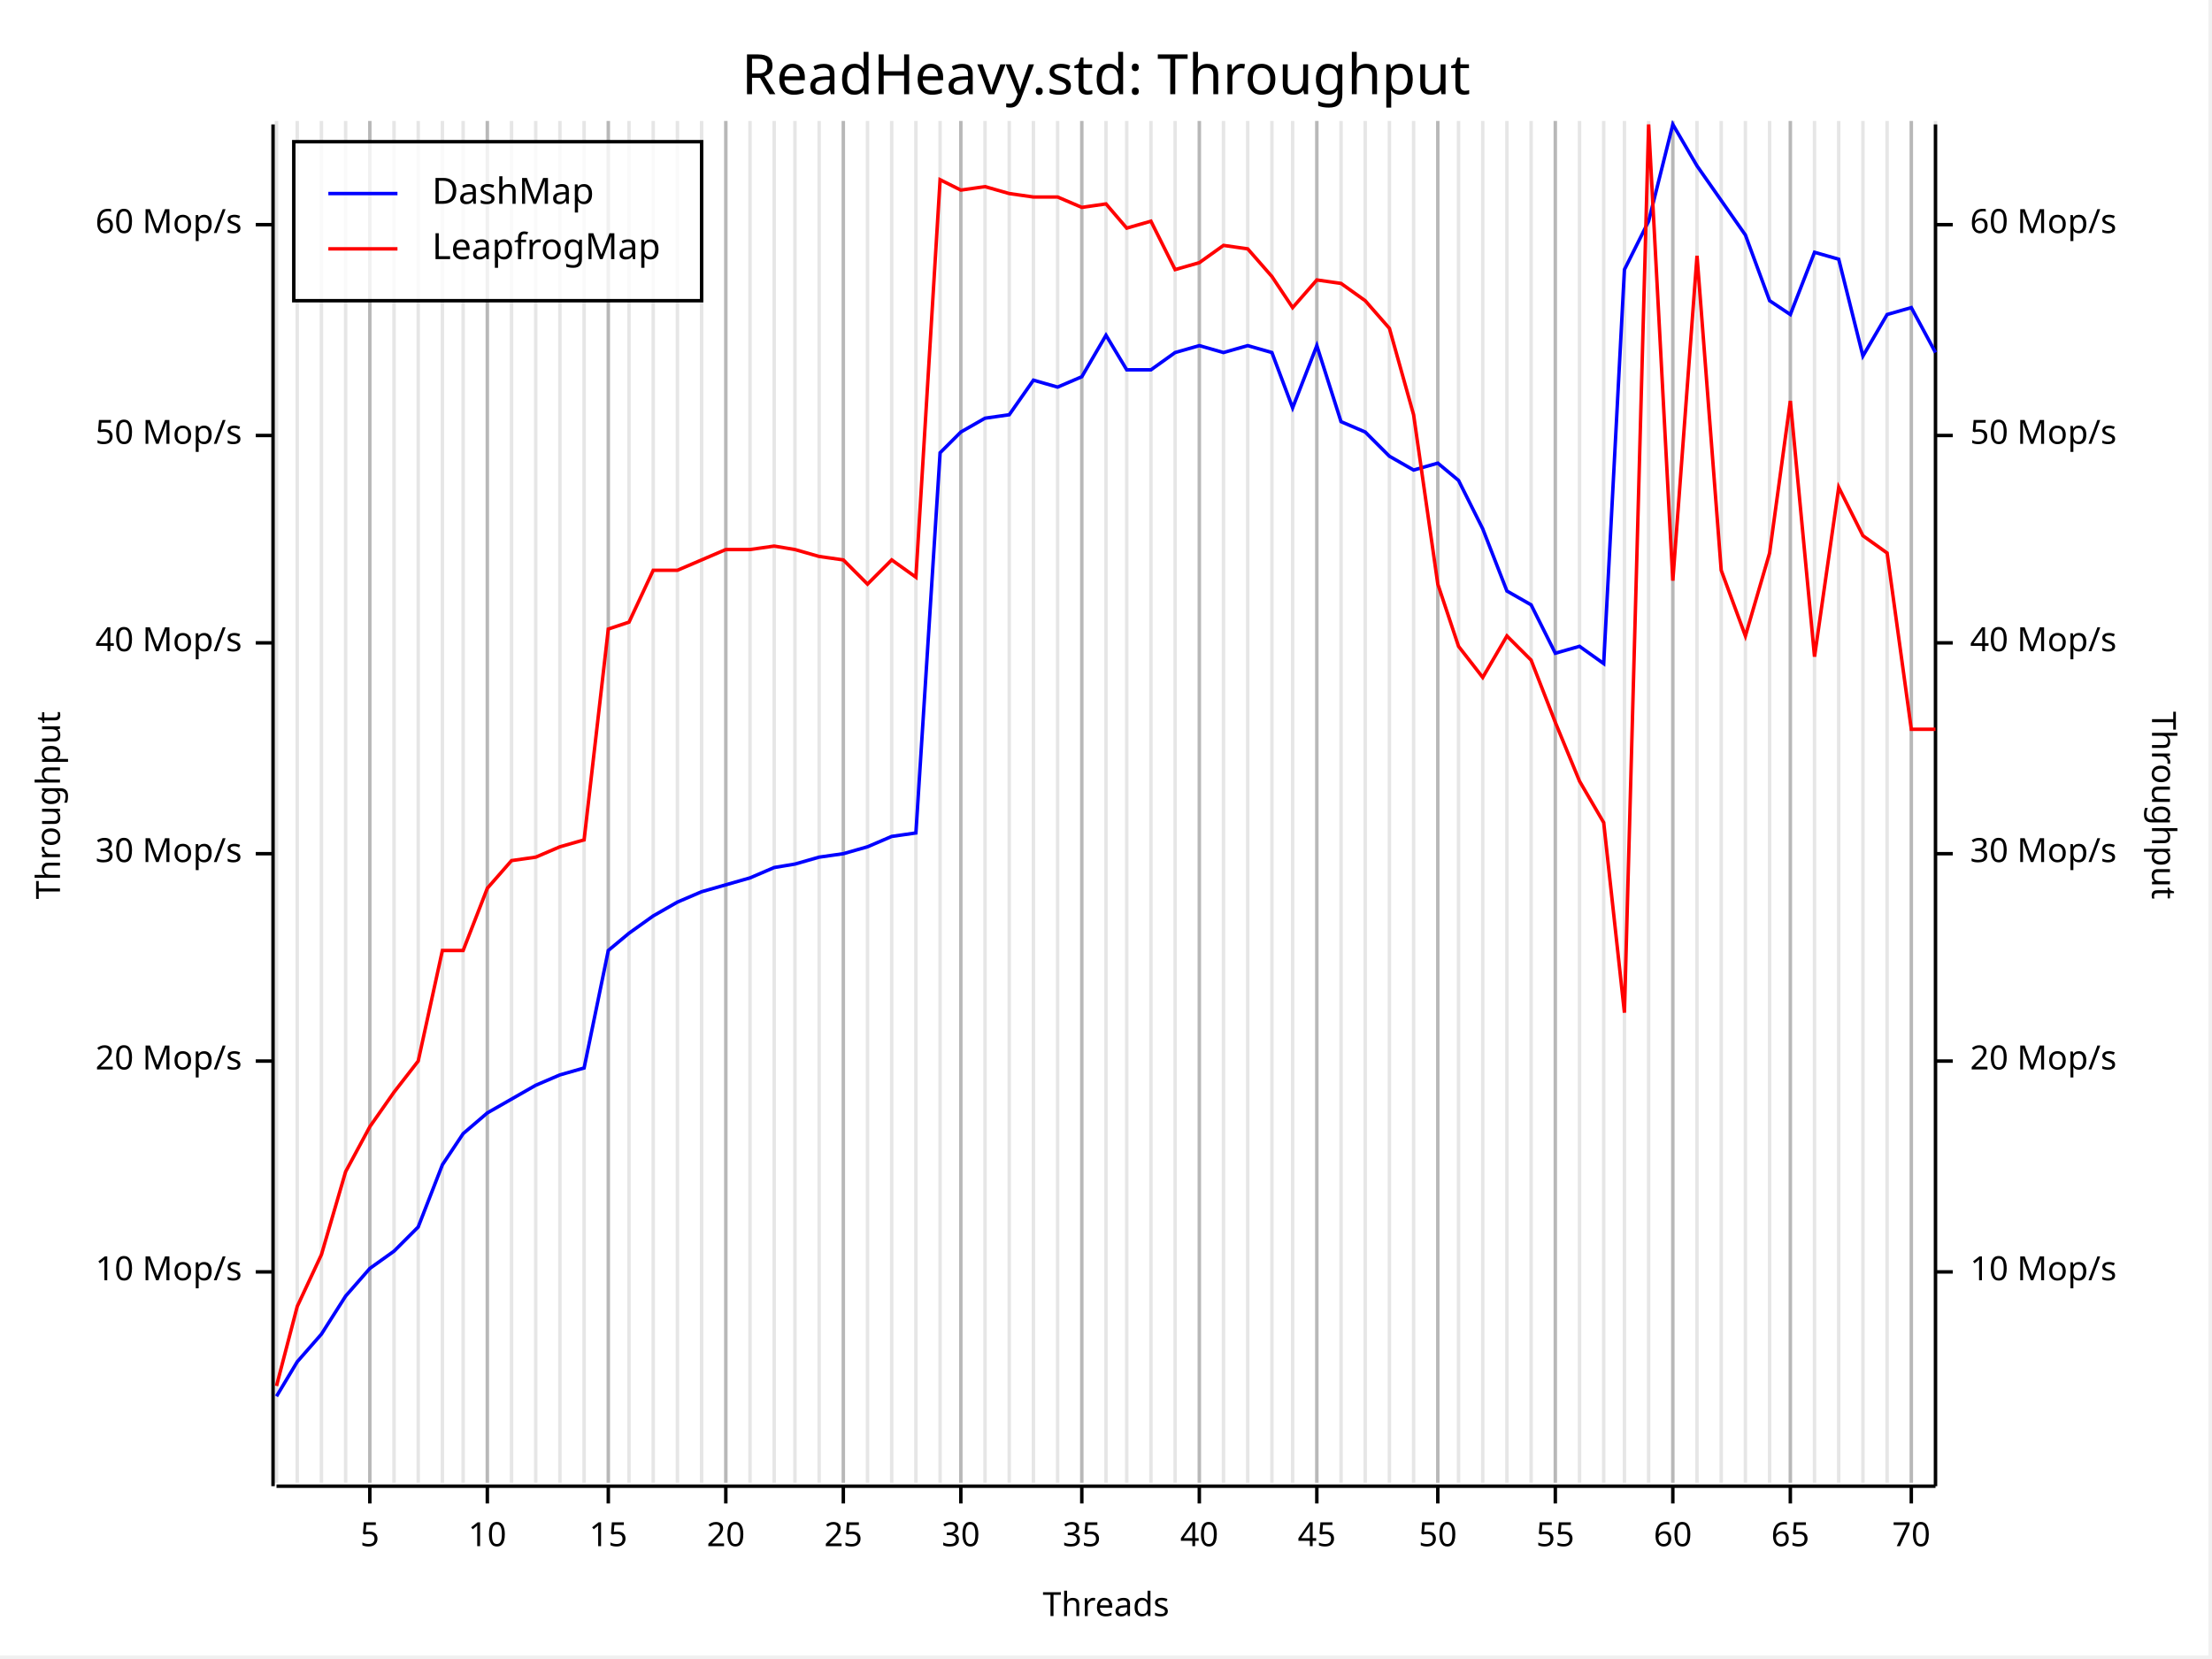
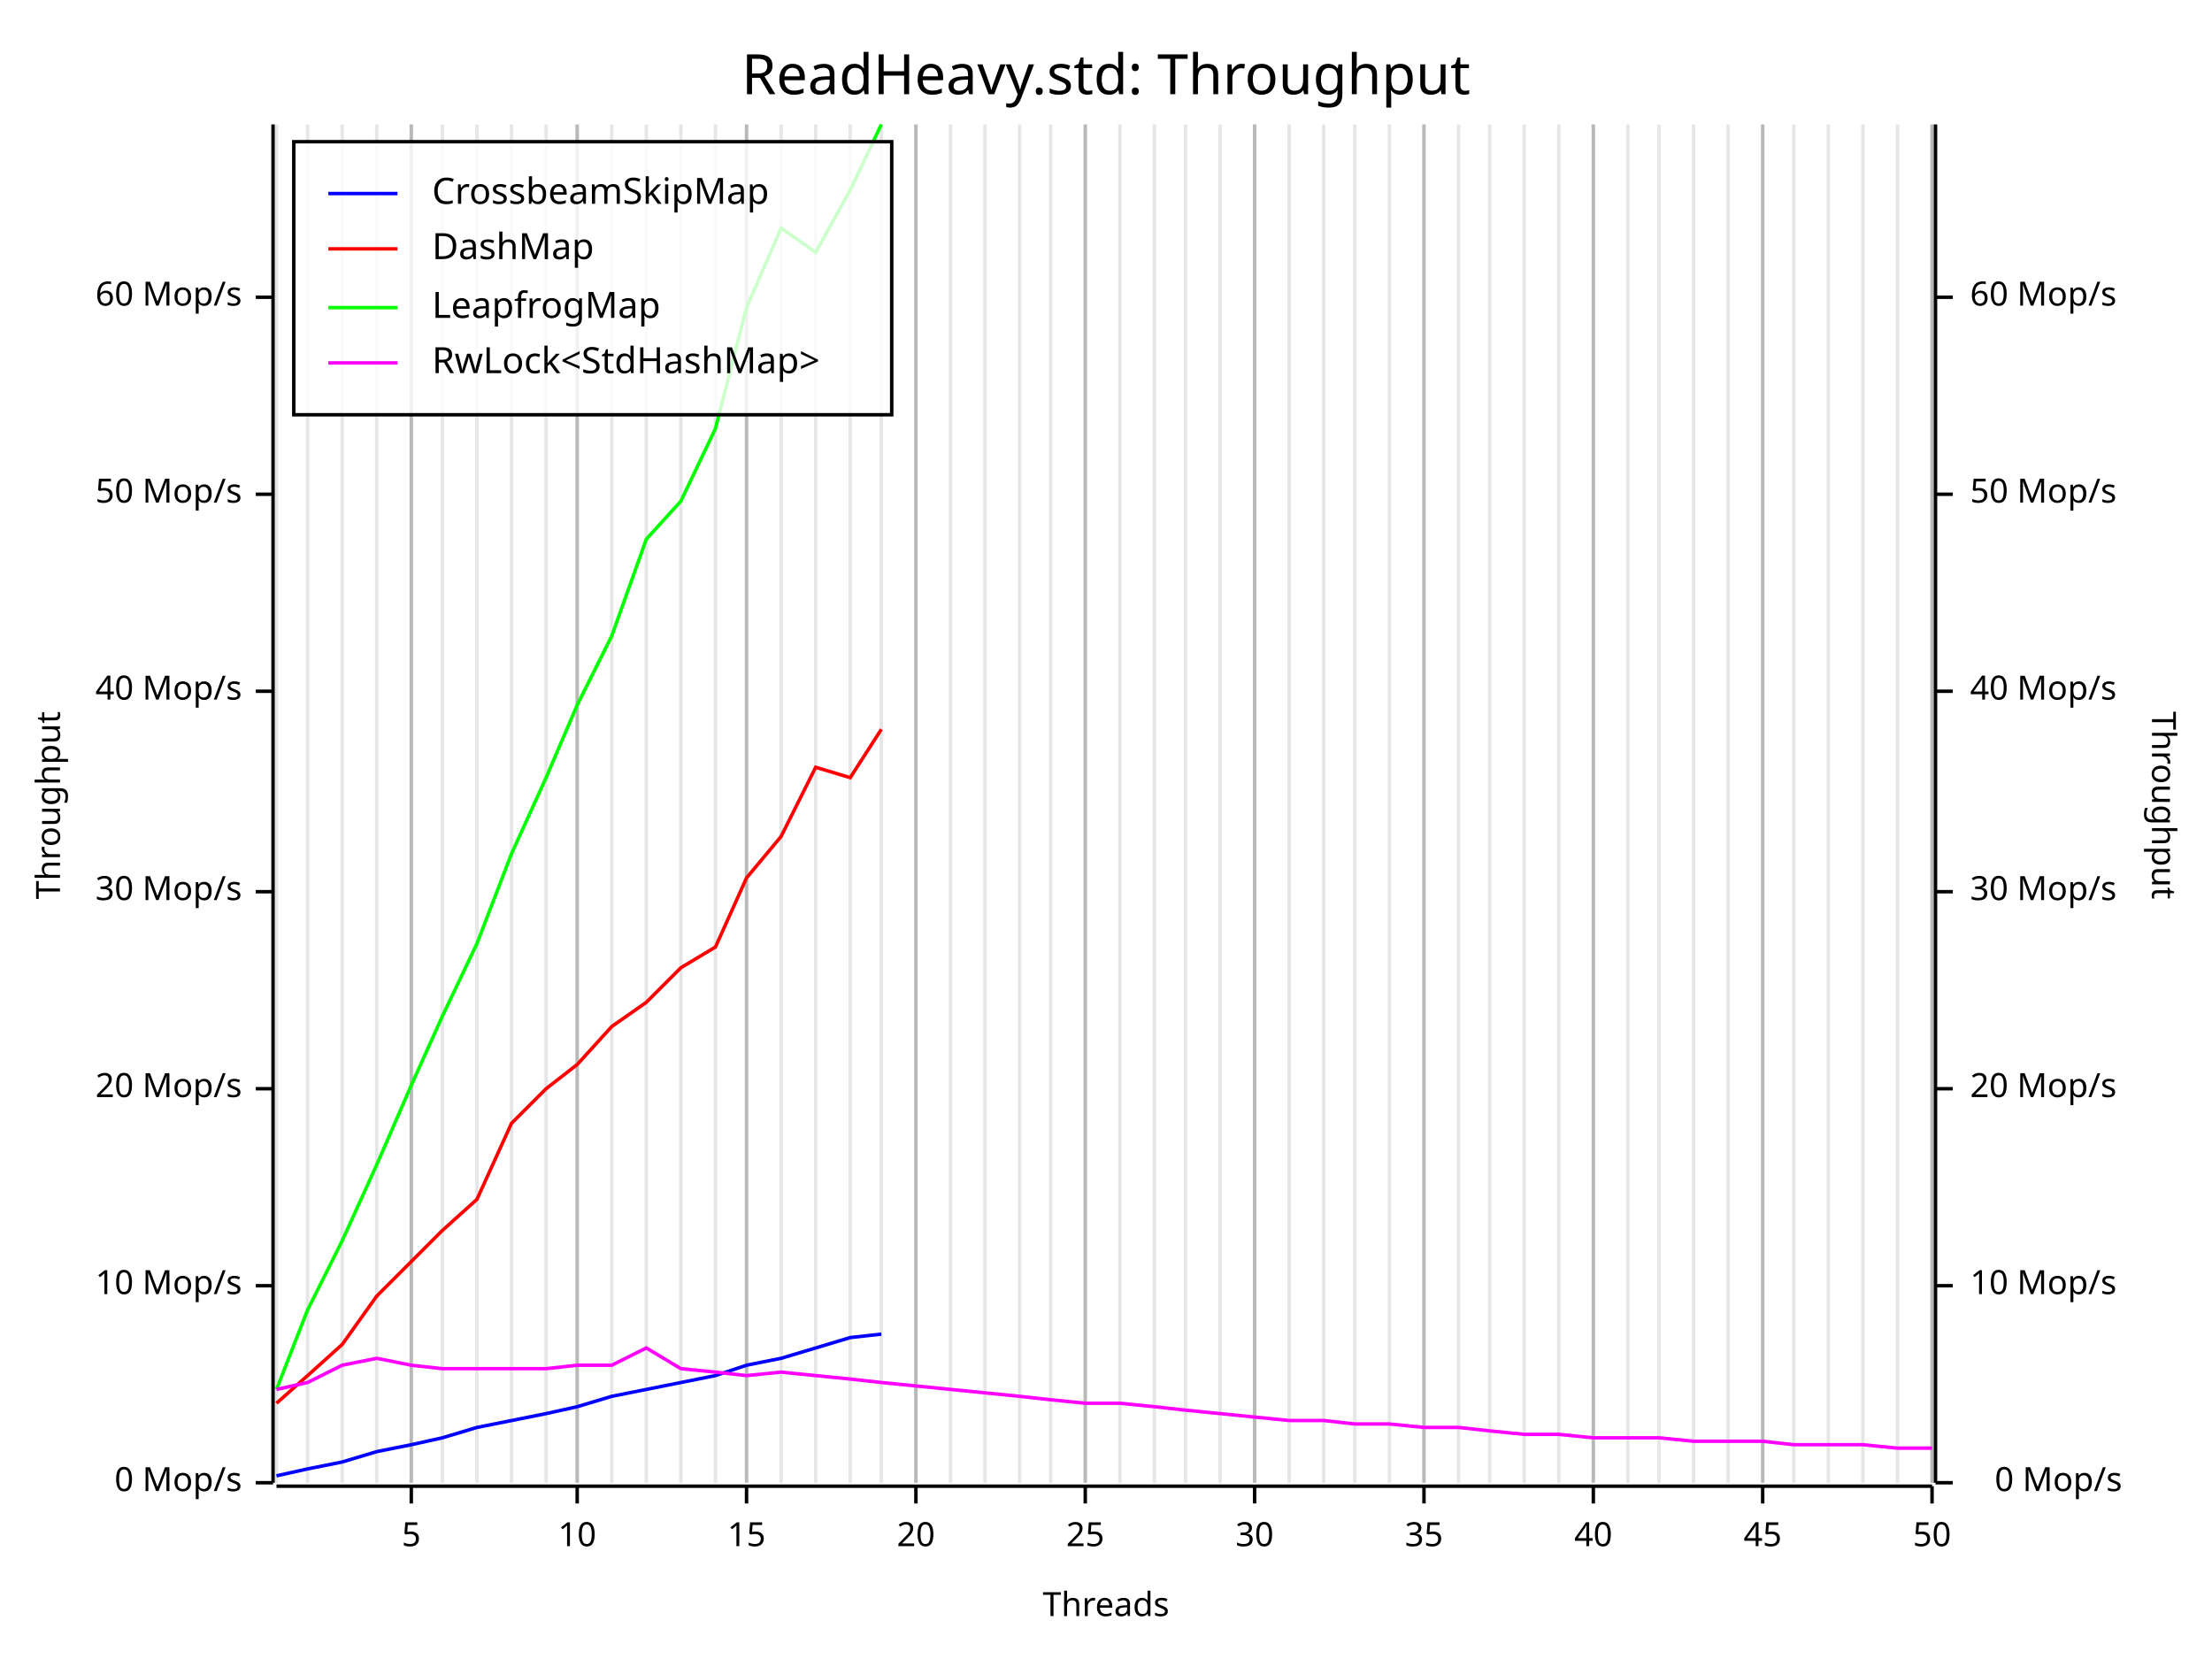
<svg xmlns="http://www.w3.org/2000/svg" width="640" height="480" viewBox="0 0 640 480">
-   <rect x="0" y="0" width="639" height="479" opacity="1" fill="#FFFFFF" stroke="none" />
+   <rect x="0" y="0" width="640" height="480" opacity="1" fill="#FFFFFF" stroke="none" />
  <text x="320" y="15" dy="0.76em" text-anchor="middle" font-family="Fira Code" font-size="16.129" opacity="1" fill="#000000">
ReadHeavy.std: Throughput
</text>
-   <line opacity="0.1" stroke="#000000" stroke-width="1" x1="80" y1="429" x2="80" y2="35" />
-   <line opacity="0.1" stroke="#000000" stroke-width="1" x1="86" y1="429" x2="86" y2="35" />
-   <line opacity="0.1" stroke="#000000" stroke-width="1" x1="93" y1="429" x2="93" y2="35" />
-   <line opacity="0.1" stroke="#000000" stroke-width="1" x1="100" y1="429" x2="100" y2="35" />
-   <line opacity="0.1" stroke="#000000" stroke-width="1" x1="107" y1="429" x2="107" y2="35" />
-   <line opacity="0.1" stroke="#000000" stroke-width="1" x1="114" y1="429" x2="114" y2="35" />
-   <line opacity="0.1" stroke="#000000" stroke-width="1" x1="121" y1="429" x2="121" y2="35" />
-   <line opacity="0.1" stroke="#000000" stroke-width="1" x1="128" y1="429" x2="128" y2="35" />
-   <line opacity="0.1" stroke="#000000" stroke-width="1" x1="134" y1="429" x2="134" y2="35" />
-   <line opacity="0.1" stroke="#000000" stroke-width="1" x1="141" y1="429" x2="141" y2="35" />
-   <line opacity="0.1" stroke="#000000" stroke-width="1" x1="148" y1="429" x2="148" y2="35" />
-   <line opacity="0.1" stroke="#000000" stroke-width="1" x1="155" y1="429" x2="155" y2="35" />
-   <line opacity="0.1" stroke="#000000" stroke-width="1" x1="162" y1="429" x2="162" y2="35" />
-   <line opacity="0.1" stroke="#000000" stroke-width="1" x1="169" y1="429" x2="169" y2="35" />
-   <line opacity="0.1" stroke="#000000" stroke-width="1" x1="176" y1="429" x2="176" y2="35" />
-   <line opacity="0.1" stroke="#000000" stroke-width="1" x1="182" y1="429" x2="182" y2="35" />
-   <line opacity="0.1" stroke="#000000" stroke-width="1" x1="189" y1="429" x2="189" y2="35" />
-   <line opacity="0.1" stroke="#000000" stroke-width="1" x1="196" y1="429" x2="196" y2="35" />
-   <line opacity="0.1" stroke="#000000" stroke-width="1" x1="203" y1="429" x2="203" y2="35" />
-   <line opacity="0.1" stroke="#000000" stroke-width="1" x1="210" y1="429" x2="210" y2="35" />
-   <line opacity="0.1" stroke="#000000" stroke-width="1" x1="217" y1="429" x2="217" y2="35" />
-   <line opacity="0.1" stroke="#000000" stroke-width="1" x1="224" y1="429" x2="224" y2="35" />
-   <line opacity="0.1" stroke="#000000" stroke-width="1" x1="230" y1="429" x2="230" y2="35" />
-   <line opacity="0.1" stroke="#000000" stroke-width="1" x1="237" y1="429" x2="237" y2="35" />
-   <line opacity="0.1" stroke="#000000" stroke-width="1" x1="244" y1="429" x2="244" y2="35" />
-   <line opacity="0.1" stroke="#000000" stroke-width="1" x1="251" y1="429" x2="251" y2="35" />
-   <line opacity="0.1" stroke="#000000" stroke-width="1" x1="258" y1="429" x2="258" y2="35" />
-   <line opacity="0.1" stroke="#000000" stroke-width="1" x1="265" y1="429" x2="265" y2="35" />
-   <line opacity="0.1" stroke="#000000" stroke-width="1" x1="272" y1="429" x2="272" y2="35" />
-   <line opacity="0.1" stroke="#000000" stroke-width="1" x1="278" y1="429" x2="278" y2="35" />
-   <line opacity="0.1" stroke="#000000" stroke-width="1" x1="285" y1="429" x2="285" y2="35" />
-   <line opacity="0.1" stroke="#000000" stroke-width="1" x1="292" y1="429" x2="292" y2="35" />
-   <line opacity="0.1" stroke="#000000" stroke-width="1" x1="299" y1="429" x2="299" y2="35" />
-   <line opacity="0.1" stroke="#000000" stroke-width="1" x1="306" y1="429" x2="306" y2="35" />
-   <line opacity="0.1" stroke="#000000" stroke-width="1" x1="313" y1="429" x2="313" y2="35" />
-   <line opacity="0.1" stroke="#000000" stroke-width="1" x1="320" y1="429" x2="320" y2="35" />
-   <line opacity="0.1" stroke="#000000" stroke-width="1" x1="326" y1="429" x2="326" y2="35" />
-   <line opacity="0.1" stroke="#000000" stroke-width="1" x1="333" y1="429" x2="333" y2="35" />
-   <line opacity="0.1" stroke="#000000" stroke-width="1" x1="340" y1="429" x2="340" y2="35" />
-   <line opacity="0.1" stroke="#000000" stroke-width="1" x1="347" y1="429" x2="347" y2="35" />
-   <line opacity="0.1" stroke="#000000" stroke-width="1" x1="354" y1="429" x2="354" y2="35" />
-   <line opacity="0.1" stroke="#000000" stroke-width="1" x1="361" y1="429" x2="361" y2="35" />
-   <line opacity="0.1" stroke="#000000" stroke-width="1" x1="368" y1="429" x2="368" y2="35" />
-   <line opacity="0.1" stroke="#000000" stroke-width="1" x1="374" y1="429" x2="374" y2="35" />
-   <line opacity="0.1" stroke="#000000" stroke-width="1" x1="381" y1="429" x2="381" y2="35" />
-   <line opacity="0.1" stroke="#000000" stroke-width="1" x1="388" y1="429" x2="388" y2="35" />
-   <line opacity="0.1" stroke="#000000" stroke-width="1" x1="395" y1="429" x2="395" y2="35" />
-   <line opacity="0.1" stroke="#000000" stroke-width="1" x1="402" y1="429" x2="402" y2="35" />
-   <line opacity="0.1" stroke="#000000" stroke-width="1" x1="409" y1="429" x2="409" y2="35" />
-   <line opacity="0.1" stroke="#000000" stroke-width="1" x1="416" y1="429" x2="416" y2="35" />
-   <line opacity="0.1" stroke="#000000" stroke-width="1" x1="422" y1="429" x2="422" y2="35" />
-   <line opacity="0.1" stroke="#000000" stroke-width="1" x1="429" y1="429" x2="429" y2="35" />
-   <line opacity="0.1" stroke="#000000" stroke-width="1" x1="436" y1="429" x2="436" y2="35" />
-   <line opacity="0.1" stroke="#000000" stroke-width="1" x1="443" y1="429" x2="443" y2="35" />
-   <line opacity="0.1" stroke="#000000" stroke-width="1" x1="450" y1="429" x2="450" y2="35" />
-   <line opacity="0.1" stroke="#000000" stroke-width="1" x1="457" y1="429" x2="457" y2="35" />
-   <line opacity="0.1" stroke="#000000" stroke-width="1" x1="464" y1="429" x2="464" y2="35" />
-   <line opacity="0.1" stroke="#000000" stroke-width="1" x1="470" y1="429" x2="470" y2="35" />
-   <line opacity="0.1" stroke="#000000" stroke-width="1" x1="477" y1="429" x2="477" y2="35" />
-   <line opacity="0.1" stroke="#000000" stroke-width="1" x1="484" y1="429" x2="484" y2="35" />
-   <line opacity="0.1" stroke="#000000" stroke-width="1" x1="491" y1="429" x2="491" y2="35" />
-   <line opacity="0.1" stroke="#000000" stroke-width="1" x1="498" y1="429" x2="498" y2="35" />
-   <line opacity="0.1" stroke="#000000" stroke-width="1" x1="505" y1="429" x2="505" y2="35" />
-   <line opacity="0.1" stroke="#000000" stroke-width="1" x1="512" y1="429" x2="512" y2="35" />
-   <line opacity="0.1" stroke="#000000" stroke-width="1" x1="518" y1="429" x2="518" y2="35" />
-   <line opacity="0.1" stroke="#000000" stroke-width="1" x1="525" y1="429" x2="525" y2="35" />
-   <line opacity="0.1" stroke="#000000" stroke-width="1" x1="532" y1="429" x2="532" y2="35" />
-   <line opacity="0.1" stroke="#000000" stroke-width="1" x1="539" y1="429" x2="539" y2="35" />
-   <line opacity="0.1" stroke="#000000" stroke-width="1" x1="546" y1="429" x2="546" y2="35" />
-   <line opacity="0.1" stroke="#000000" stroke-width="1" x1="553" y1="429" x2="553" y2="35" />
-   <line opacity="0.1" stroke="#000000" stroke-width="1" x1="560" y1="429" x2="560" y2="35" />
+   <line opacity="0.1" stroke="#000000" stroke-width="1" x1="80" y1="429" x2="80" y2="36" />
+   <line opacity="0.1" stroke="#000000" stroke-width="1" x1="89" y1="429" x2="89" y2="36" />
+   <line opacity="0.1" stroke="#000000" stroke-width="1" x1="99" y1="429" x2="99" y2="36" />
+   <line opacity="0.1" stroke="#000000" stroke-width="1" x1="109" y1="429" x2="109" y2="36" />
+   <line opacity="0.1" stroke="#000000" stroke-width="1" x1="119" y1="429" x2="119" y2="36" />
+   <line opacity="0.1" stroke="#000000" stroke-width="1" x1="128" y1="429" x2="128" y2="36" />
+   <line opacity="0.1" stroke="#000000" stroke-width="1" x1="138" y1="429" x2="138" y2="36" />
+   <line opacity="0.1" stroke="#000000" stroke-width="1" x1="148" y1="429" x2="148" y2="36" />
+   <line opacity="0.1" stroke="#000000" stroke-width="1" x1="158" y1="429" x2="158" y2="36" />
+   <line opacity="0.1" stroke="#000000" stroke-width="1" x1="167" y1="429" x2="167" y2="36" />
+   <line opacity="0.1" stroke="#000000" stroke-width="1" x1="177" y1="429" x2="177" y2="36" />
+   <line opacity="0.1" stroke="#000000" stroke-width="1" x1="187" y1="429" x2="187" y2="36" />
+   <line opacity="0.1" stroke="#000000" stroke-width="1" x1="197" y1="429" x2="197" y2="36" />
+   <line opacity="0.1" stroke="#000000" stroke-width="1" x1="207" y1="429" x2="207" y2="36" />
+   <line opacity="0.1" stroke="#000000" stroke-width="1" x1="216" y1="429" x2="216" y2="36" />
+   <line opacity="0.1" stroke="#000000" stroke-width="1" x1="226" y1="429" x2="226" y2="36" />
+   <line opacity="0.1" stroke="#000000" stroke-width="1" x1="236" y1="429" x2="236" y2="36" />
+   <line opacity="0.1" stroke="#000000" stroke-width="1" x1="246" y1="429" x2="246" y2="36" />
+   <line opacity="0.1" stroke="#000000" stroke-width="1" x1="255" y1="429" x2="255" y2="36" />
+   <line opacity="0.1" stroke="#000000" stroke-width="1" x1="265" y1="429" x2="265" y2="36" />
+   <line opacity="0.1" stroke="#000000" stroke-width="1" x1="275" y1="429" x2="275" y2="36" />
+   <line opacity="0.1" stroke="#000000" stroke-width="1" x1="285" y1="429" x2="285" y2="36" />
+   <line opacity="0.1" stroke="#000000" stroke-width="1" x1="295" y1="429" x2="295" y2="36" />
+   <line opacity="0.1" stroke="#000000" stroke-width="1" x1="304" y1="429" x2="304" y2="36" />
+   <line opacity="0.1" stroke="#000000" stroke-width="1" x1="314" y1="429" x2="314" y2="36" />
+   <line opacity="0.1" stroke="#000000" stroke-width="1" x1="324" y1="429" x2="324" y2="36" />
+   <line opacity="0.1" stroke="#000000" stroke-width="1" x1="334" y1="429" x2="334" y2="36" />
+   <line opacity="0.1" stroke="#000000" stroke-width="1" x1="343" y1="429" x2="343" y2="36" />
+   <line opacity="0.1" stroke="#000000" stroke-width="1" x1="353" y1="429" x2="353" y2="36" />
+   <line opacity="0.1" stroke="#000000" stroke-width="1" x1="363" y1="429" x2="363" y2="36" />
+   <line opacity="0.1" stroke="#000000" stroke-width="1" x1="373" y1="429" x2="373" y2="36" />
+   <line opacity="0.1" stroke="#000000" stroke-width="1" x1="383" y1="429" x2="383" y2="36" />
+   <line opacity="0.1" stroke="#000000" stroke-width="1" x1="392" y1="429" x2="392" y2="36" />
+   <line opacity="0.1" stroke="#000000" stroke-width="1" x1="402" y1="429" x2="402" y2="36" />
+   <line opacity="0.1" stroke="#000000" stroke-width="1" x1="412" y1="429" x2="412" y2="36" />
+   <line opacity="0.1" stroke="#000000" stroke-width="1" x1="422" y1="429" x2="422" y2="36" />
+   <line opacity="0.1" stroke="#000000" stroke-width="1" x1="431" y1="429" x2="431" y2="36" />
+   <line opacity="0.1" stroke="#000000" stroke-width="1" x1="441" y1="429" x2="441" y2="36" />
+   <line opacity="0.1" stroke="#000000" stroke-width="1" x1="451" y1="429" x2="451" y2="36" />
+   <line opacity="0.1" stroke="#000000" stroke-width="1" x1="461" y1="429" x2="461" y2="36" />
+   <line opacity="0.1" stroke="#000000" stroke-width="1" x1="471" y1="429" x2="471" y2="36" />
+   <line opacity="0.1" stroke="#000000" stroke-width="1" x1="480" y1="429" x2="480" y2="36" />
+   <line opacity="0.1" stroke="#000000" stroke-width="1" x1="490" y1="429" x2="490" y2="36" />
+   <line opacity="0.1" stroke="#000000" stroke-width="1" x1="500" y1="429" x2="500" y2="36" />
+   <line opacity="0.1" stroke="#000000" stroke-width="1" x1="510" y1="429" x2="510" y2="36" />
+   <line opacity="0.1" stroke="#000000" stroke-width="1" x1="519" y1="429" x2="519" y2="36" />
+   <line opacity="0.1" stroke="#000000" stroke-width="1" x1="529" y1="429" x2="529" y2="36" />
+   <line opacity="0.1" stroke="#000000" stroke-width="1" x1="539" y1="429" x2="539" y2="36" />
+   <line opacity="0.1" stroke="#000000" stroke-width="1" x1="549" y1="429" x2="549" y2="36" />
+   <line opacity="0.1" stroke="#000000" stroke-width="1" x1="559" y1="429" x2="559" y2="36" />
  <text x="10" y="233" dy="0.76em" text-anchor="middle" font-family="sans-serif" font-size="9.677" opacity="1" fill="#000000" transform="rotate(270, 10, 233)">
Throughput
</text>
  <text x="320" y="470" dy="-0.5ex" text-anchor="middle" font-family="sans-serif" font-size="9.677" opacity="1" fill="#000000">
Threads
</text>
  <text x="630" y="233" dy="0.76em" text-anchor="middle" font-family="sans-serif" font-size="9.677" opacity="1" fill="#000000" transform="rotate(90, 630, 233)">
Throughput
</text>
-   <line opacity="0.2" stroke="#000000" stroke-width="1" x1="107" y1="429" x2="107" y2="35" />
-   <line opacity="0.2" stroke="#000000" stroke-width="1" x1="141" y1="429" x2="141" y2="35" />
-   <line opacity="0.2" stroke="#000000" stroke-width="1" x1="176" y1="429" x2="176" y2="35" />
-   <line opacity="0.2" stroke="#000000" stroke-width="1" x1="210" y1="429" x2="210" y2="35" />
-   <line opacity="0.2" stroke="#000000" stroke-width="1" x1="244" y1="429" x2="244" y2="35" />
-   <line opacity="0.2" stroke="#000000" stroke-width="1" x1="278" y1="429" x2="278" y2="35" />
-   <line opacity="0.2" stroke="#000000" stroke-width="1" x1="313" y1="429" x2="313" y2="35" />
-   <line opacity="0.2" stroke="#000000" stroke-width="1" x1="347" y1="429" x2="347" y2="35" />
-   <line opacity="0.2" stroke="#000000" stroke-width="1" x1="381" y1="429" x2="381" y2="35" />
-   <line opacity="0.2" stroke="#000000" stroke-width="1" x1="416" y1="429" x2="416" y2="35" />
-   <line opacity="0.2" stroke="#000000" stroke-width="1" x1="450" y1="429" x2="450" y2="35" />
-   <line opacity="0.2" stroke="#000000" stroke-width="1" x1="484" y1="429" x2="484" y2="35" />
-   <line opacity="0.2" stroke="#000000" stroke-width="1" x1="518" y1="429" x2="518" y2="35" />
-   <line opacity="0.2" stroke="#000000" stroke-width="1" x1="553" y1="429" x2="553" y2="35" />
-   <polyline fill="none" opacity="1" stroke="#000000" stroke-width="1" points="79,36 79,430 " />
-   <text x="70" y="368" dy="0.5ex" text-anchor="end" font-family="sans-serif" font-size="9.677" opacity="1" fill="#000000">
+   <line opacity="0.2" stroke="#000000" stroke-width="1" x1="119" y1="429" x2="119" y2="36" />
+   <line opacity="0.2" stroke="#000000" stroke-width="1" x1="167" y1="429" x2="167" y2="36" />
+   <line opacity="0.2" stroke="#000000" stroke-width="1" x1="216" y1="429" x2="216" y2="36" />
+   <line opacity="0.2" stroke="#000000" stroke-width="1" x1="265" y1="429" x2="265" y2="36" />
+   <line opacity="0.2" stroke="#000000" stroke-width="1" x1="314" y1="429" x2="314" y2="36" />
+   <line opacity="0.2" stroke="#000000" stroke-width="1" x1="363" y1="429" x2="363" y2="36" />
+   <line opacity="0.2" stroke="#000000" stroke-width="1" x1="412" y1="429" x2="412" y2="36" />
+   <line opacity="0.2" stroke="#000000" stroke-width="1" x1="461" y1="429" x2="461" y2="36" />
+   <line opacity="0.2" stroke="#000000" stroke-width="1" x1="510" y1="429" x2="510" y2="36" />
+   <line opacity="0.2" stroke="#000000" stroke-width="1" x1="559" y1="429" x2="559" y2="36" />
+   <polyline fill="none" opacity="1" stroke="#000000" stroke-width="1" points="79,36 79,429 " />
+   <text x="70" y="429" dy="0.5ex" text-anchor="end" font-family="sans-serif" font-size="9.677" opacity="1" fill="#000000">
+ 0 Mop/s
+ </text>
+   <polyline fill="none" opacity="1" stroke="#000000" stroke-width="1" points="74,429 79,429 " />
+   <text x="70" y="372" dy="0.5ex" text-anchor="end" font-family="sans-serif" font-size="9.677" opacity="1" fill="#000000">
10 Mop/s
</text>
-   <polyline fill="none" opacity="1" stroke="#000000" stroke-width="1" points="74,368 79,368 " />
-   <text x="70" y="307" dy="0.5ex" text-anchor="end" font-family="sans-serif" font-size="9.677" opacity="1" fill="#000000">
+   <polyline fill="none" opacity="1" stroke="#000000" stroke-width="1" points="74,372 79,372 " />
+   <text x="70" y="315" dy="0.5ex" text-anchor="end" font-family="sans-serif" font-size="9.677" opacity="1" fill="#000000">
20 Mop/s
</text>
-   <polyline fill="none" opacity="1" stroke="#000000" stroke-width="1" points="74,307 79,307 " />
-   <text x="70" y="247" dy="0.5ex" text-anchor="end" font-family="sans-serif" font-size="9.677" opacity="1" fill="#000000">
+   <polyline fill="none" opacity="1" stroke="#000000" stroke-width="1" points="74,315 79,315 " />
+   <text x="70" y="258" dy="0.5ex" text-anchor="end" font-family="sans-serif" font-size="9.677" opacity="1" fill="#000000">
30 Mop/s
</text>
-   <polyline fill="none" opacity="1" stroke="#000000" stroke-width="1" points="74,247 79,247 " />
-   <text x="70" y="186" dy="0.5ex" text-anchor="end" font-family="sans-serif" font-size="9.677" opacity="1" fill="#000000">
+   <polyline fill="none" opacity="1" stroke="#000000" stroke-width="1" points="74,258 79,258 " />
+   <text x="70" y="200" dy="0.5ex" text-anchor="end" font-family="sans-serif" font-size="9.677" opacity="1" fill="#000000">
40 Mop/s
</text>
-   <polyline fill="none" opacity="1" stroke="#000000" stroke-width="1" points="74,186 79,186 " />
-   <text x="70" y="126" dy="0.5ex" text-anchor="end" font-family="sans-serif" font-size="9.677" opacity="1" fill="#000000">
+   <polyline fill="none" opacity="1" stroke="#000000" stroke-width="1" points="74,200 79,200 " />
+   <text x="70" y="143" dy="0.5ex" text-anchor="end" font-family="sans-serif" font-size="9.677" opacity="1" fill="#000000">
50 Mop/s
</text>
-   <polyline fill="none" opacity="1" stroke="#000000" stroke-width="1" points="74,126 79,126 " />
-   <text x="70" y="65" dy="0.5ex" text-anchor="end" font-family="sans-serif" font-size="9.677" opacity="1" fill="#000000">
+   <polyline fill="none" opacity="1" stroke="#000000" stroke-width="1" points="74,143 79,143 " />
+   <text x="70" y="86" dy="0.5ex" text-anchor="end" font-family="sans-serif" font-size="9.677" opacity="1" fill="#000000">
60 Mop/s
</text>
-   <polyline fill="none" opacity="1" stroke="#000000" stroke-width="1" points="74,65 79,65 " />
-   <polyline fill="none" opacity="1" stroke="#000000" stroke-width="1" points="80,430 560,430 " />
-   <text x="107" y="440" dy="0.76em" text-anchor="middle" font-family="sans-serif" font-size="9.677" opacity="1" fill="#000000">
+   <polyline fill="none" opacity="1" stroke="#000000" stroke-width="1" points="74,86 79,86 " />
+   <polyline fill="none" opacity="1" stroke="#000000" stroke-width="1" points="80,430 559,430 " />
+   <text x="119" y="440" dy="0.76em" text-anchor="middle" font-family="sans-serif" font-size="9.677" opacity="1" fill="#000000">
5
</text>
-   <polyline fill="none" opacity="1" stroke="#000000" stroke-width="1" points="107,430 107,435 " />
-   <text x="141" y="440" dy="0.76em" text-anchor="middle" font-family="sans-serif" font-size="9.677" opacity="1" fill="#000000">
+   <polyline fill="none" opacity="1" stroke="#000000" stroke-width="1" points="119,430 119,435 " />
+   <text x="167" y="440" dy="0.76em" text-anchor="middle" font-family="sans-serif" font-size="9.677" opacity="1" fill="#000000">
10
</text>
-   <polyline fill="none" opacity="1" stroke="#000000" stroke-width="1" points="141,430 141,435 " />
-   <text x="176" y="440" dy="0.76em" text-anchor="middle" font-family="sans-serif" font-size="9.677" opacity="1" fill="#000000">
+   <polyline fill="none" opacity="1" stroke="#000000" stroke-width="1" points="167,430 167,435 " />
+   <text x="216" y="440" dy="0.76em" text-anchor="middle" font-family="sans-serif" font-size="9.677" opacity="1" fill="#000000">
15
</text>
-   <polyline fill="none" opacity="1" stroke="#000000" stroke-width="1" points="176,430 176,435 " />
-   <text x="210" y="440" dy="0.76em" text-anchor="middle" font-family="sans-serif" font-size="9.677" opacity="1" fill="#000000">
+   <polyline fill="none" opacity="1" stroke="#000000" stroke-width="1" points="216,430 216,435 " />
+   <text x="265" y="440" dy="0.76em" text-anchor="middle" font-family="sans-serif" font-size="9.677" opacity="1" fill="#000000">
20
</text>
-   <polyline fill="none" opacity="1" stroke="#000000" stroke-width="1" points="210,430 210,435 " />
-   <text x="244" y="440" dy="0.76em" text-anchor="middle" font-family="sans-serif" font-size="9.677" opacity="1" fill="#000000">
+   <polyline fill="none" opacity="1" stroke="#000000" stroke-width="1" points="265,430 265,435 " />
+   <text x="314" y="440" dy="0.76em" text-anchor="middle" font-family="sans-serif" font-size="9.677" opacity="1" fill="#000000">
25
</text>
-   <polyline fill="none" opacity="1" stroke="#000000" stroke-width="1" points="244,430 244,435 " />
-   <text x="278" y="440" dy="0.76em" text-anchor="middle" font-family="sans-serif" font-size="9.677" opacity="1" fill="#000000">
+   <polyline fill="none" opacity="1" stroke="#000000" stroke-width="1" points="314,430 314,435 " />
+   <text x="363" y="440" dy="0.76em" text-anchor="middle" font-family="sans-serif" font-size="9.677" opacity="1" fill="#000000">
30
</text>
-   <polyline fill="none" opacity="1" stroke="#000000" stroke-width="1" points="278,430 278,435 " />
-   <text x="313" y="440" dy="0.76em" text-anchor="middle" font-family="sans-serif" font-size="9.677" opacity="1" fill="#000000">
+   <polyline fill="none" opacity="1" stroke="#000000" stroke-width="1" points="363,430 363,435 " />
+   <text x="412" y="440" dy="0.76em" text-anchor="middle" font-family="sans-serif" font-size="9.677" opacity="1" fill="#000000">
35
</text>
-   <polyline fill="none" opacity="1" stroke="#000000" stroke-width="1" points="313,430 313,435 " />
-   <text x="347" y="440" dy="0.76em" text-anchor="middle" font-family="sans-serif" font-size="9.677" opacity="1" fill="#000000">
+   <polyline fill="none" opacity="1" stroke="#000000" stroke-width="1" points="412,430 412,435 " />
+   <text x="461" y="440" dy="0.76em" text-anchor="middle" font-family="sans-serif" font-size="9.677" opacity="1" fill="#000000">
40
</text>
-   <polyline fill="none" opacity="1" stroke="#000000" stroke-width="1" points="347,430 347,435 " />
-   <text x="381" y="440" dy="0.76em" text-anchor="middle" font-family="sans-serif" font-size="9.677" opacity="1" fill="#000000">
+   <polyline fill="none" opacity="1" stroke="#000000" stroke-width="1" points="461,430 461,435 " />
+   <text x="510" y="440" dy="0.76em" text-anchor="middle" font-family="sans-serif" font-size="9.677" opacity="1" fill="#000000">
45
</text>
-   <polyline fill="none" opacity="1" stroke="#000000" stroke-width="1" points="381,430 381,435 " />
-   <text x="416" y="440" dy="0.76em" text-anchor="middle" font-family="sans-serif" font-size="9.677" opacity="1" fill="#000000">
+   <polyline fill="none" opacity="1" stroke="#000000" stroke-width="1" points="510,430 510,435 " />
+   <text x="559" y="440" dy="0.76em" text-anchor="middle" font-family="sans-serif" font-size="9.677" opacity="1" fill="#000000">
50
</text>
-   <polyline fill="none" opacity="1" stroke="#000000" stroke-width="1" points="416,430 416,435 " />
-   <text x="450" y="440" dy="0.76em" text-anchor="middle" font-family="sans-serif" font-size="9.677" opacity="1" fill="#000000">
- 55
+   <polyline fill="none" opacity="1" stroke="#000000" stroke-width="1" points="559,430 559,435 " />
+   <polyline fill="none" opacity="1" stroke="#000000" stroke-width="1" points="560,36 560,429 " />
+   <text x="614" y="429" dy="0.5ex" text-anchor="end" font-family="sans-serif" font-size="9.677" opacity="1" fill="#000000">
+ 0 Mop/s
</text>
-   <polyline fill="none" opacity="1" stroke="#000000" stroke-width="1" points="450,430 450,435 " />
-   <text x="484" y="440" dy="0.76em" text-anchor="middle" font-family="sans-serif" font-size="9.677" opacity="1" fill="#000000">
- 60
- </text>
-   <polyline fill="none" opacity="1" stroke="#000000" stroke-width="1" points="484,430 484,435 " />
-   <text x="518" y="440" dy="0.76em" text-anchor="middle" font-family="sans-serif" font-size="9.677" opacity="1" fill="#000000">
- 65
- </text>
-   <polyline fill="none" opacity="1" stroke="#000000" stroke-width="1" points="518,430 518,435 " />
-   <text x="553" y="440" dy="0.76em" text-anchor="middle" font-family="sans-serif" font-size="9.677" opacity="1" fill="#000000">
- 70
- </text>
-   <polyline fill="none" opacity="1" stroke="#000000" stroke-width="1" points="553,430 553,435 " />
-   <polyline fill="none" opacity="1" stroke="#000000" stroke-width="1" points="560,36 560,430 " />
-   <text x="570" y="368" dy="0.5ex" text-anchor="start" font-family="sans-serif" font-size="9.677" opacity="1" fill="#000000">
+   <polyline fill="none" opacity="1" stroke="#000000" stroke-width="1" points="560,429 565,429 " />
+   <text x="570" y="372" dy="0.5ex" text-anchor="start" font-family="sans-serif" font-size="9.677" opacity="1" fill="#000000">
10 Mop/s
</text>
-   <polyline fill="none" opacity="1" stroke="#000000" stroke-width="1" points="560,368 565,368 " />
-   <text x="570" y="307" dy="0.5ex" text-anchor="start" font-family="sans-serif" font-size="9.677" opacity="1" fill="#000000">
+   <polyline fill="none" opacity="1" stroke="#000000" stroke-width="1" points="560,372 565,372 " />
+   <text x="570" y="315" dy="0.5ex" text-anchor="start" font-family="sans-serif" font-size="9.677" opacity="1" fill="#000000">
20 Mop/s
</text>
-   <polyline fill="none" opacity="1" stroke="#000000" stroke-width="1" points="560,307 565,307 " />
-   <text x="570" y="247" dy="0.5ex" text-anchor="start" font-family="sans-serif" font-size="9.677" opacity="1" fill="#000000">
+   <polyline fill="none" opacity="1" stroke="#000000" stroke-width="1" points="560,315 565,315 " />
+   <text x="570" y="258" dy="0.5ex" text-anchor="start" font-family="sans-serif" font-size="9.677" opacity="1" fill="#000000">
30 Mop/s
</text>
-   <polyline fill="none" opacity="1" stroke="#000000" stroke-width="1" points="560,247 565,247 " />
-   <text x="570" y="186" dy="0.5ex" text-anchor="start" font-family="sans-serif" font-size="9.677" opacity="1" fill="#000000">
+   <polyline fill="none" opacity="1" stroke="#000000" stroke-width="1" points="560,258 565,258 " />
+   <text x="570" y="200" dy="0.5ex" text-anchor="start" font-family="sans-serif" font-size="9.677" opacity="1" fill="#000000">
40 Mop/s
</text>
-   <polyline fill="none" opacity="1" stroke="#000000" stroke-width="1" points="560,186 565,186 " />
-   <text x="570" y="126" dy="0.5ex" text-anchor="start" font-family="sans-serif" font-size="9.677" opacity="1" fill="#000000">
+   <polyline fill="none" opacity="1" stroke="#000000" stroke-width="1" points="560,200 565,200 " />
+   <text x="570" y="143" dy="0.5ex" text-anchor="start" font-family="sans-serif" font-size="9.677" opacity="1" fill="#000000">
50 Mop/s
</text>
-   <polyline fill="none" opacity="1" stroke="#000000" stroke-width="1" points="560,126 565,126 " />
-   <text x="570" y="65" dy="0.5ex" text-anchor="start" font-family="sans-serif" font-size="9.677" opacity="1" fill="#000000">
+   <polyline fill="none" opacity="1" stroke="#000000" stroke-width="1" points="560,143 565,143 " />
+   <text x="570" y="86" dy="0.5ex" text-anchor="start" font-family="sans-serif" font-size="9.677" opacity="1" fill="#000000">
60 Mop/s
</text>
-   <polyline fill="none" opacity="1" stroke="#000000" stroke-width="1" points="560,65 565,65 " />
-   <polyline fill="none" opacity="1" stroke="#0000FF" stroke-width="1" points="80,404 86,394 93,386 100,375 107,367 114,362 121,355 128,337 134,328 141,322 148,318 155,314 162,311 169,309 176,275 182,270 189,265 196,261 203,258 210,256 217,254 224,251 230,250 237,248 244,247 251,245 258,242 265,241 272,131 278,125 285,121 292,120 299,110 306,112 313,109 320,97 326,107 333,107 340,102 347,100 354,102 361,100 368,102 374,118 381,100 388,122 395,125 402,132 409,136 416,134 422,139 429,153 436,171 443,175 450,189 457,187 464,192 470,78 477,64 484,36 491,48 498,58 505,68 512,87 518,91 525,73 532,75 539,103 546,91 553,89 560,102 " />
-   <polyline fill="none" opacity="1" stroke="#FF0000" stroke-width="1" points="80,401 86,378 93,363 100,339 107,326 114,316 121,307 128,275 134,275 141,257 148,249 155,248 162,245 169,243 176,182 182,180 189,165 196,165 203,162 210,159 217,159 224,158 230,159 237,161 244,162 251,169 258,162 265,167 272,52 278,55 285,54 292,56 299,57 306,57 313,60 320,59 326,66 333,64 340,78 347,76 354,71 361,72 368,80 374,89 381,81 388,82 395,87 402,95 409,120 416,169 422,187 429,196 436,184 443,191 450,209 457,226 464,238 470,293 477,36 484,168 491,74 498,165 505,184 512,160 518,116 525,190 532,141 539,155 546,160 553,211 560,211 " />
-   <rect x="85" y="41" width="118" height="46" opacity="0.8" fill="#FFFFFF" stroke="none" />
-   <rect x="85" y="41" width="118" height="46" opacity="1" fill="none" stroke="#000000" />
+   <polyline fill="none" opacity="1" stroke="#000000" stroke-width="1" points="560,86 565,86 " />
+   <polyline fill="none" opacity="1" stroke="#0000FF" stroke-width="1" points="80,427 89,425 99,423 109,420 119,418 128,416 138,413 148,411 158,409 167,407 177,404 187,402 197,400 207,398 216,395 226,393 236,390 246,387 255,386 " />
+   <polyline fill="none" opacity="1" stroke="#FF0000" stroke-width="1" points="80,406 89,398 99,389 109,375 119,365 128,356 138,347 148,325 158,315 167,308 177,297 187,290 197,280 207,274 216,254 226,242 236,222 246,225 255,211 " />
+   <polyline fill="none" opacity="1" stroke="#00FF00" stroke-width="1" points="80,402 89,379 99,359 109,337 119,314 128,294 138,273 148,247 158,225 167,204 177,184 187,156 197,145 207,124 216,89 226,66 236,73 246,55 255,36 " />
+   <polyline fill="none" opacity="1" stroke="#FF00FF" stroke-width="1" points="80,402 89,400 99,395 109,393 119,395 128,396 138,396 148,396 158,396 167,395 177,395 187,390 197,396 207,397 216,398 226,397 236,398 246,399 255,400 265,401 275,402 285,403 295,404 304,405 314,406 324,406 334,407 343,408 353,409 363,410 373,411 383,411 392,412 402,412 412,413 422,413 431,414 441,415 451,415 461,416 471,416 480,416 490,417 500,417 510,417 519,418 529,418 539,418 549,419 559,419 " />
+   <rect x="85" y="41" width="173" height="79" opacity="0.8" fill="#FFFFFF" stroke="none" />
+   <rect x="85" y="41" width="173" height="79" opacity="1" fill="none" stroke="#000000" />
  <text x="125" y="51" dy="0.76em" text-anchor="start" font-family="Fira Code" font-size="10.484" opacity="1" fill="#000000">
+ CrossbeamSkipMap
+ </text>
+   <text x="125" y="67" dy="0.76em" text-anchor="start" font-family="Fira Code" font-size="10.484" opacity="1" fill="#000000">
DashMap
</text>
-   <text x="125" y="67" dy="0.76em" text-anchor="start" font-family="Fira Code" font-size="10.484" opacity="1" fill="#000000">
+   <text x="125" y="84" dy="0.76em" text-anchor="start" font-family="Fira Code" font-size="10.484" opacity="1" fill="#000000">
LeapfrogMap
+ </text>
+   <text x="125" y="100" dy="0.76em" text-anchor="start" font-family="Fira Code" font-size="10.484" opacity="1" fill="#000000">
+ RwLock&lt;StdHashMap&gt;
</text>
  <polyline fill="none" opacity="1" stroke="#0000FF" stroke-width="1" points="95,56 115,56 " />
  <polyline fill="none" opacity="1" stroke="#FF0000" stroke-width="1" points="95,72 115,72 " />
+   <polyline fill="none" opacity="1" stroke="#00FF00" stroke-width="1" points="95,89 115,89 " />
+   <polyline fill="none" opacity="1" stroke="#FF00FF" stroke-width="1" points="95,105 115,105 " />
</svg>
